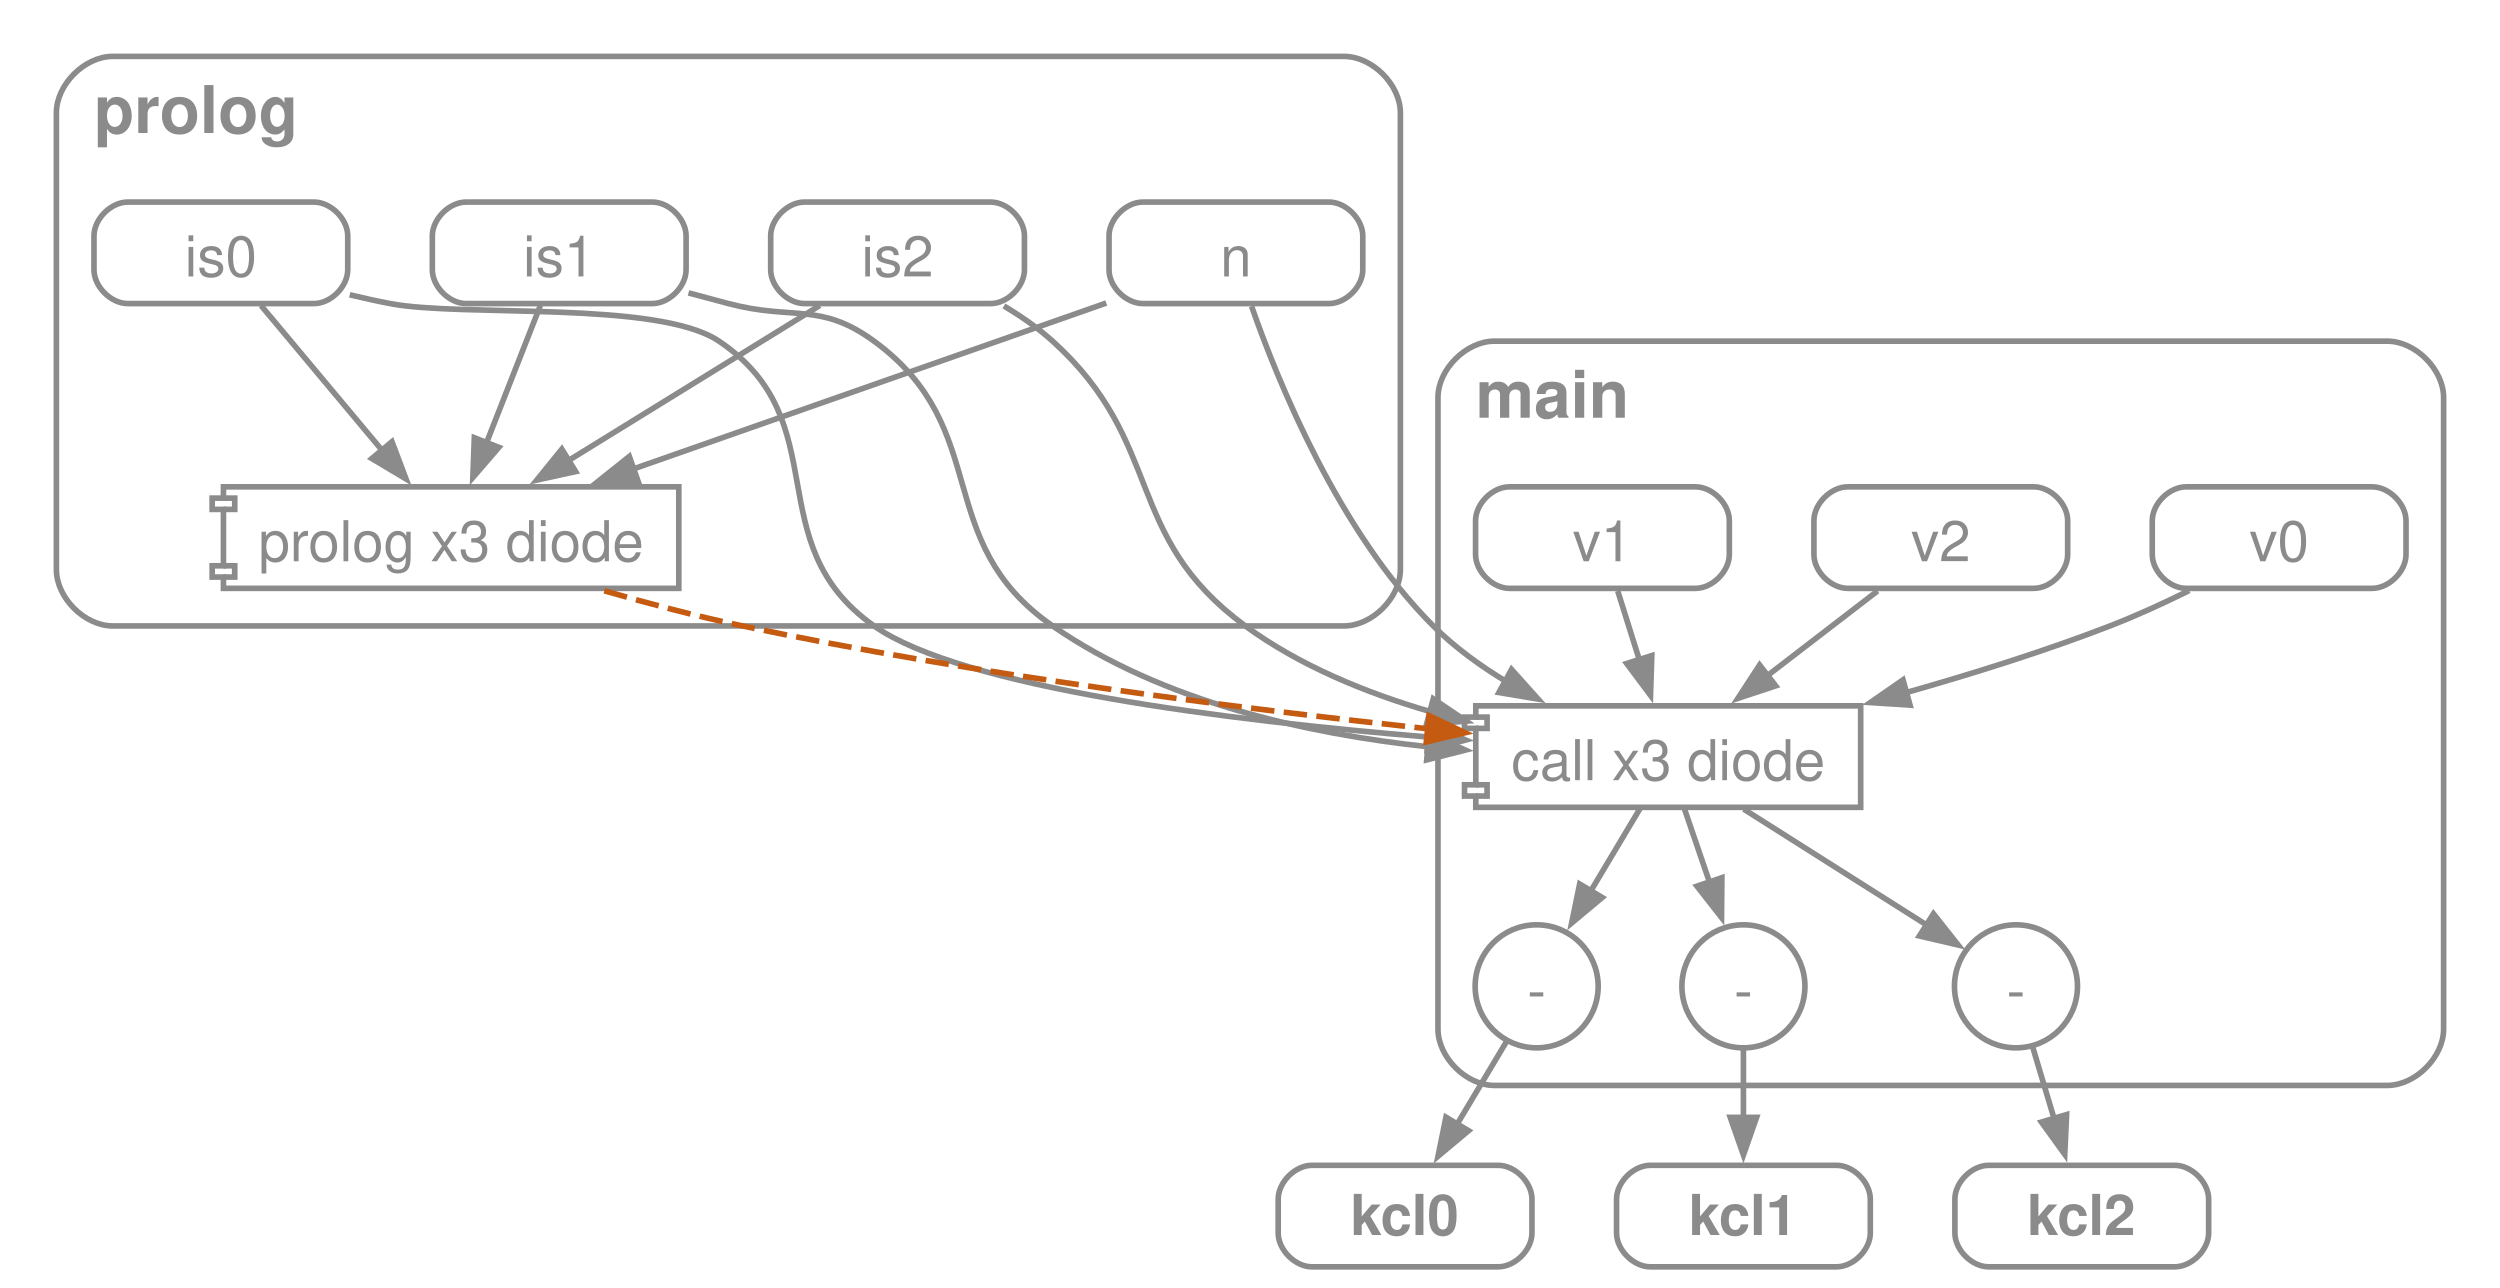
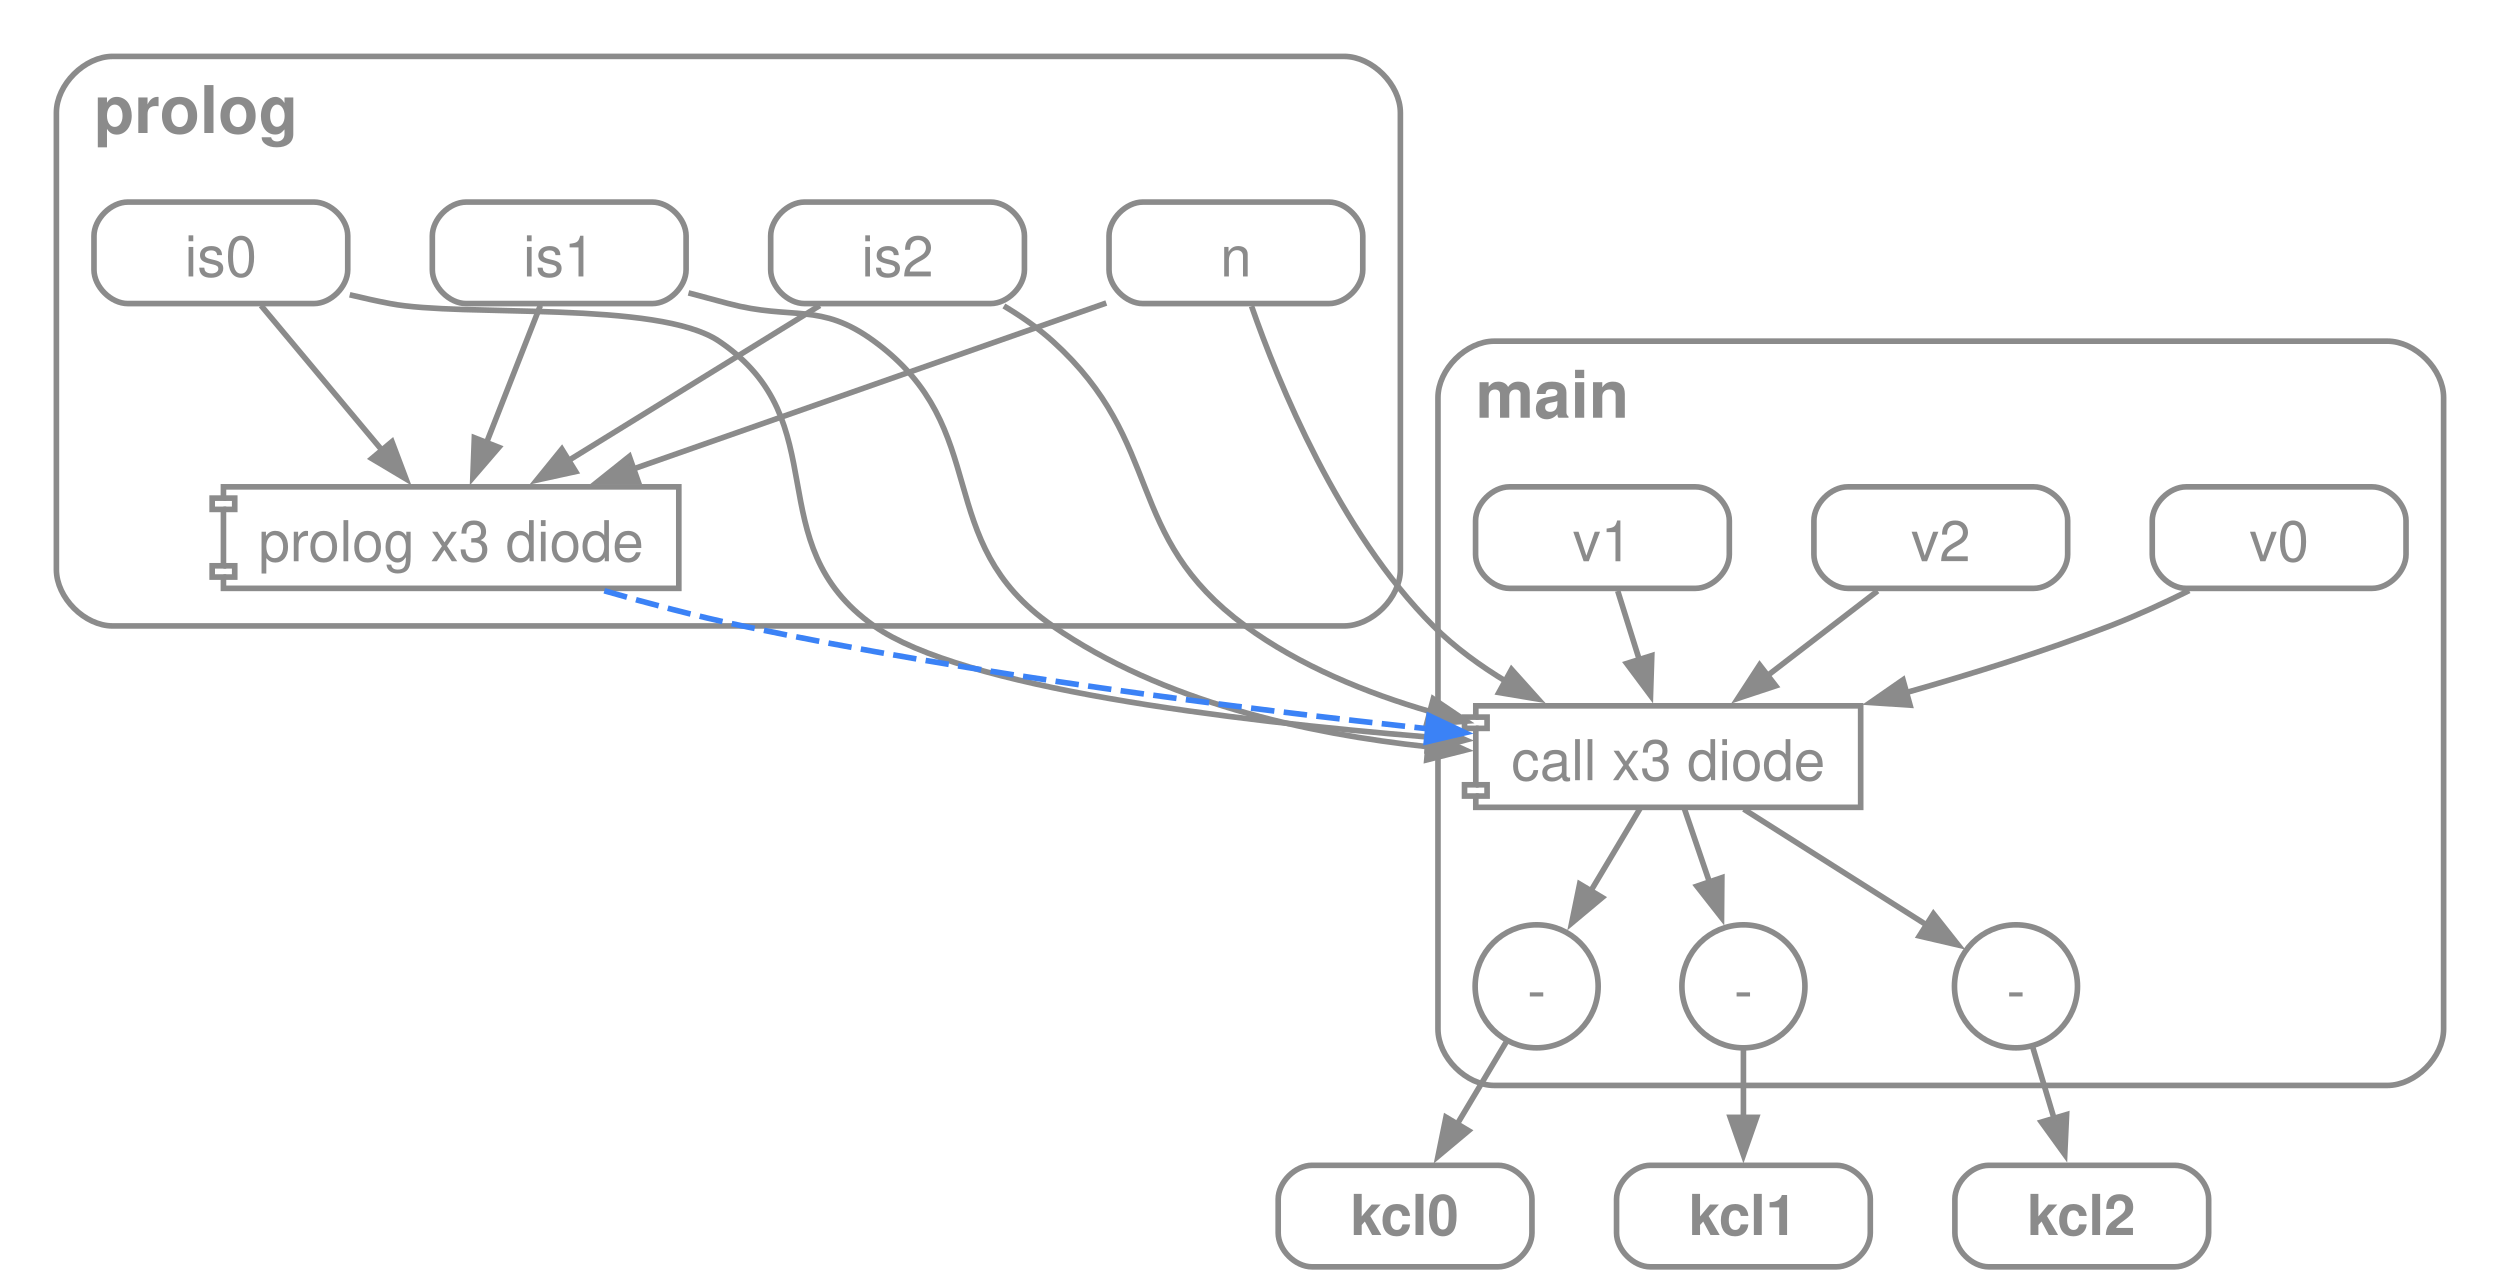
<svg xmlns="http://www.w3.org/2000/svg" width="532pt" height="274pt" viewBox="0.00 0.00 532.00 274.00">
  <g id="graph0" class="graph" transform="scale(1 1) rotate(0) translate(4 269.58)">
    <g id="clust1" class="cluster">
      <path fill="none" stroke="#8b8b8b" stroke-width="1.2" d="M20,-136.38C20,-136.38 282,-136.38 282,-136.38 288,-136.38 294,-142.38 294,-148.38 294,-148.38 294,-245.58 294,-245.58 294,-251.58 288,-257.58 282,-257.58 282,-257.58 20,-257.58 20,-257.58 14,-257.58 8,-251.58 8,-245.58 8,-245.58 8,-148.38 8,-148.38 8,-142.38 14,-136.38 20,-136.38" />
      <text xml:space="preserve" text-anchor="start" x="16" y="-241.28" font-family="Helvetica,Arial,sans-serif" font-weight="bold" font-size="14.00" fill="#8b8b8b">prolog</text>
    </g>
    <g id="clust2" class="cluster">
      <path fill="none" stroke="#8b8b8b" stroke-width="1.2" d="M314,-38.6C314,-38.6 504,-38.6 504,-38.6 510,-38.6 516,-44.6 516,-50.6 516,-50.6 516,-184.98 516,-184.98 516,-190.98 510,-196.98 504,-196.98 504,-196.98 314,-196.98 314,-196.98 308,-196.98 302,-190.98 302,-184.98 302,-184.98 302,-50.6 302,-50.6 302,-44.6 308,-38.6 314,-38.6" />
      <text xml:space="preserve" text-anchor="start" x="310" y="-180.68" font-family="Helvetica,Arial,sans-serif" font-weight="bold" font-size="14.00" fill="#8b8b8b">main</text>
    </g>
    <g id="node1" class="node">
      <path fill="none" stroke="#8b8b8b" stroke-width="1.2" d="M62.8,-226.58C62.8,-226.58 23.2,-226.58 23.2,-226.58 19.6,-226.58 16,-222.98 16,-219.38 16,-219.38 16,-212.18 16,-212.18 16,-208.58 19.6,-204.98 23.2,-204.98 23.2,-204.98 62.8,-204.98 62.8,-204.98 66.4,-204.98 70,-208.58 70,-212.18 70,-212.18 70,-219.38 70,-219.38 70,-222.98 66.4,-226.58 62.8,-226.58" />
      <text xml:space="preserve" text-anchor="middle" x="43" y="-210.75" font-family="Helvetica,Arial,sans-serif" font-size="12.00" fill="#8b8b8b">is0</text>
    </g>
    <g id="node5" class="node">
      <polygon fill="none" stroke="#8b8b8b" stroke-width="1.2" points="140.45,-165.98 43.55,-165.98 43.55,-163.58 41.15,-163.58 41.15,-161.18 43.55,-161.18 43.55,-149.18 41.15,-149.18 41.15,-146.78 43.55,-146.78 43.55,-144.38 140.45,-144.38 140.45,-165.98" />
      <polyline fill="none" stroke="#8b8b8b" stroke-width="1.2" points="43.55,-163.58 45.95,-163.58 45.95,-161.18 43.55,-161.18" />
      <polyline fill="none" stroke="#8b8b8b" stroke-width="1.2" points="43.55,-149.18 45.95,-149.18 45.95,-146.78 43.55,-146.78" />
      <text xml:space="preserve" text-anchor="middle" x="92" y="-150.15" font-family="Helvetica,Arial,sans-serif" font-size="12.00" fill="#8b8b8b">prolog x3 diode</text>
    </g>
    <g id="edge1" class="edge">
      <path fill="none" stroke="#8b8b8b" stroke-width="1.2" d="M51.54,-204.57C58.63,-196.08 68.89,-183.81 77.31,-173.75" />
      <polygon fill="#8b8b8b" stroke="#8b8b8b" stroke-width="1.2" points="79.41,-175.59 82.4,-167.66 75.12,-172 79.41,-175.59" />
    </g>
    <g id="node9" class="node">
      <polygon fill="none" stroke="#8b8b8b" stroke-width="1.2" points="391.95,-119.38 310.05,-119.38 310.05,-116.98 307.65,-116.98 307.65,-114.58 310.05,-114.58 310.05,-102.58 307.65,-102.58 307.65,-100.18 310.05,-100.18 310.05,-97.78 391.95,-97.78 391.95,-119.38" />
      <polyline fill="none" stroke="#8b8b8b" stroke-width="1.2" points="310.05,-116.98 312.45,-116.98 312.45,-114.58 310.05,-114.58" />
      <polyline fill="none" stroke="#8b8b8b" stroke-width="1.2" points="310.05,-102.58 312.45,-102.58 312.45,-100.18 310.05,-100.18" />
      <text xml:space="preserve" text-anchor="middle" x="351" y="-103.55" font-family="Helvetica,Arial,sans-serif" font-size="12.00" fill="#8b8b8b">call x3 diode</text>
    </g>
    <g id="edge7" class="edge">
      <path fill="none" stroke="#8b8b8b" stroke-width="1.2" d="M70.42,-206.85C73.3,-206.16 76.2,-205.51 79,-204.98 94.38,-202.02 136.02,-205.73 149,-196.98 174.43,-179.84 156.95,-154.06 182,-136.38 200.57,-123.26 257.36,-116.25 300.02,-112.73" />
      <polygon fill="#8b8b8b" stroke="#8b8b8b" stroke-width="1.2" points="300.14,-115.53 307.9,-112.11 299.7,-109.95 300.14,-115.53" />
    </g>
    <g id="node2" class="node">
      <path fill="none" stroke="#8b8b8b" stroke-width="1.2" d="M134.8,-226.58C134.8,-226.58 95.2,-226.58 95.2,-226.58 91.6,-226.58 88,-222.98 88,-219.38 88,-219.38 88,-212.18 88,-212.18 88,-208.58 91.6,-204.98 95.2,-204.98 95.2,-204.98 134.8,-204.98 134.8,-204.98 138.4,-204.98 142,-208.58 142,-212.18 142,-212.18 142,-219.38 142,-219.38 142,-222.98 138.4,-226.58 134.8,-226.58" />
      <text xml:space="preserve" text-anchor="middle" x="115" y="-210.75" font-family="Helvetica,Arial,sans-serif" font-size="12.00" fill="#8b8b8b">is1</text>
    </g>
    <g id="edge3" class="edge">
      <path fill="none" stroke="#8b8b8b" stroke-width="1.2" d="M110.99,-204.57C107.83,-196.5 103.32,-185.02 99.49,-175.26" />
      <polygon fill="#8b8b8b" stroke="#8b8b8b" stroke-width="1.2" points="102.15,-174.38 96.62,-167.96 96.94,-176.43 102.15,-174.38" />
    </g>
    <g id="edge10" class="edge">
      <path fill="none" stroke="#8b8b8b" stroke-width="1.2" d="M142.51,-207.25C145.37,-206.48 148.25,-205.71 151,-204.98 164.75,-201.33 170.52,-205.38 182,-196.98 207.66,-178.21 193.87,-154.49 220,-136.38 243.26,-120.25 274.08,-113.41 299.98,-110.66" />
      <polygon fill="#8b8b8b" stroke="#8b8b8b" stroke-width="1.2" points="300.11,-113.46 307.83,-109.96 299.61,-107.88 300.11,-113.46" />
    </g>
    <g id="node3" class="node">
      <path fill="none" stroke="#8b8b8b" stroke-width="1.2" d="M206.8,-226.58C206.8,-226.58 167.2,-226.58 167.2,-226.58 163.6,-226.58 160,-222.98 160,-219.38 160,-219.38 160,-212.18 160,-212.18 160,-208.58 163.6,-204.98 167.2,-204.98 167.2,-204.98 206.8,-204.98 206.8,-204.98 210.4,-204.98 214,-208.58 214,-212.18 214,-212.18 214,-219.38 214,-219.38 214,-222.98 210.4,-226.58 206.8,-226.58" />
      <text xml:space="preserve" text-anchor="middle" x="187" y="-210.75" font-family="Helvetica,Arial,sans-serif" font-size="12.00" fill="#8b8b8b">is2</text>
    </g>
    <g id="edge4" class="edge">
      <path fill="none" stroke="#8b8b8b" stroke-width="1.2" d="M170.45,-204.57C155.69,-195.47 133.88,-182.01 116.99,-171.59" />
      <polygon fill="#8b8b8b" stroke="#8b8b8b" stroke-width="1.2" points="118.5,-169.23 110.22,-167.42 115.56,-174 118.5,-169.23" />
    </g>
    <g id="edge11" class="edge">
      <path fill="none" stroke="#8b8b8b" stroke-width="1.2" d="M209.63,-204.47C213.3,-202.28 216.91,-199.77 220,-196.98 244.12,-175.16 234.78,-155.61 261,-136.38 272.54,-127.92 286.74,-122.11 300.42,-118.13" />
      <polygon fill="#8b8b8b" stroke="#8b8b8b" stroke-width="1.2" points="301,-120.87 308.02,-116.12 299.57,-115.46 301,-120.87" />
    </g>
    <g id="node4" class="node">
      <path fill="none" stroke="#8b8b8b" stroke-width="1.2" d="M278.8,-226.58C278.8,-226.58 239.2,-226.58 239.2,-226.58 235.6,-226.58 232,-222.98 232,-219.38 232,-219.38 232,-212.18 232,-212.18 232,-208.58 235.6,-204.98 239.2,-204.98 239.2,-204.98 278.8,-204.98 278.8,-204.98 282.4,-204.98 286,-208.58 286,-212.18 286,-212.18 286,-219.38 286,-219.38 286,-222.98 282.4,-226.58 278.8,-226.58" />
      <text xml:space="preserve" text-anchor="middle" x="259" y="-210.75" font-family="Helvetica,Arial,sans-serif" font-size="12.00" fill="#8b8b8b">n</text>
    </g>
    <g id="edge2" class="edge">
      <path fill="none" stroke="#8b8b8b" stroke-width="1.2" d="M231.42,-205.1C203.97,-195.47 161.59,-180.6 130.76,-169.78" />
      <polygon fill="#8b8b8b" stroke="#8b8b8b" stroke-width="1.2" points="131.78,-167.17 123.3,-167.16 129.92,-172.45 131.78,-167.17" />
    </g>
    <g id="edge8" class="edge">
      <path fill="none" stroke="#8b8b8b" stroke-width="1.2" d="M262.33,-204.43C268,-188.18 280.91,-156.47 301,-136.38 305.54,-131.84 311.01,-127.87 316.64,-124.48" />
      <polygon fill="#8b8b8b" stroke="#8b8b8b" stroke-width="1.2" points="317.66,-127.12 323.32,-120.81 314.96,-122.21 317.66,-127.12" />
    </g>
    <g id="edge12" class="edge">
-       <path fill="none" stroke="#c55a11" stroke-width="1.2" stroke-dasharray="5,2" d="M124.6,-143.86C134.02,-141.14 144.36,-138.41 154,-136.38 203.15,-126.04 260.07,-118.79 300.05,-114.47" />
-       <polygon fill="#c55a11" stroke="#c55a11" stroke-width="1.2" points="300.11,-117.27 307.77,-113.65 299.52,-111.71 300.11,-117.27" />
+       <path fill="none" stroke="#3b82f6" stroke-width="1.2" stroke-dasharray="5,2" d="M124.6,-143.86C134.02,-141.14 144.36,-138.41 154,-136.38 203.15,-126.04 260.07,-118.79 300.05,-114.47" />
+       <polygon fill="#3b82f6" stroke="#3b82f6" stroke-width="1.2" points="300.11,-117.27 307.77,-113.65 299.52,-111.71 300.11,-117.27" />
    </g>
    <g id="node6" class="node">
      <path fill="none" stroke="#8b8b8b" stroke-width="1.2" d="M500.8,-165.98C500.8,-165.98 461.2,-165.98 461.2,-165.98 457.6,-165.98 454,-162.38 454,-158.78 454,-158.78 454,-151.58 454,-151.58 454,-147.98 457.6,-144.38 461.2,-144.38 461.2,-144.38 500.8,-144.38 500.8,-144.38 504.4,-144.38 508,-147.98 508,-151.58 508,-151.58 508,-158.78 508,-158.78 508,-162.38 504.4,-165.98 500.8,-165.98" />
      <text xml:space="preserve" text-anchor="middle" x="481" y="-150.15" font-family="Helvetica,Arial,sans-serif" font-size="12.00" fill="#8b8b8b">v0</text>
    </g>
    <g id="edge5" class="edge">
      <path fill="none" stroke="#8b8b8b" stroke-width="1.2" d="M461.86,-143.91C456.49,-141.25 450.59,-138.54 445,-136.38 431.1,-131.01 415.69,-126.18 401.43,-122.14" />
      <polygon fill="#8b8b8b" stroke="#8b8b8b" stroke-width="1.2" points="402.46,-119.52 394,-120.08 400.96,-124.91 402.46,-119.52" />
    </g>
    <g id="node7" class="node">
      <path fill="none" stroke="#8b8b8b" stroke-width="1.2" d="M356.8,-165.98C356.8,-165.98 317.2,-165.98 317.2,-165.98 313.6,-165.98 310,-162.38 310,-158.78 310,-158.78 310,-151.58 310,-151.58 310,-147.98 313.6,-144.38 317.2,-144.38 317.2,-144.38 356.8,-144.38 356.8,-144.38 360.4,-144.38 364,-147.98 364,-151.58 364,-151.58 364,-158.78 364,-158.78 364,-162.38 360.4,-165.98 356.8,-165.98" />
      <text xml:space="preserve" text-anchor="middle" x="337" y="-150.15" font-family="Helvetica,Arial,sans-serif" font-size="12.00" fill="#8b8b8b">v1</text>
    </g>
    <g id="edge6" class="edge">
      <path fill="none" stroke="#8b8b8b" stroke-width="1.2" d="M340.25,-143.83C341.63,-139.44 343.28,-134.17 344.87,-129.1" />
      <polygon fill="#8b8b8b" stroke="#8b8b8b" stroke-width="1.2" points="347.5,-130.07 347.23,-121.6 342.16,-128.39 347.5,-130.07" />
    </g>
    <g id="node8" class="node">
      <path fill="none" stroke="#8b8b8b" stroke-width="1.2" d="M428.8,-165.98C428.8,-165.98 389.2,-165.98 389.2,-165.98 385.6,-165.98 382,-162.38 382,-158.78 382,-158.78 382,-151.58 382,-151.58 382,-147.98 385.6,-144.38 389.2,-144.38 389.2,-144.38 428.8,-144.38 428.8,-144.38 432.4,-144.38 436,-147.98 436,-151.58 436,-151.58 436,-158.78 436,-158.78 436,-162.38 432.4,-165.98 428.8,-165.98" />
      <text xml:space="preserve" text-anchor="middle" x="409" y="-150.15" font-family="Helvetica,Arial,sans-serif" font-size="12.00" fill="#8b8b8b">v2</text>
    </g>
    <g id="edge9" class="edge">
      <path fill="none" stroke="#8b8b8b" stroke-width="1.2" d="M395.55,-143.83C388.52,-138.43 379.76,-131.7 371.88,-125.63" />
      <polygon fill="#8b8b8b" stroke="#8b8b8b" stroke-width="1.2" points="373.87,-123.63 365.82,-120.97 370.45,-128.07 373.87,-123.63" />
    </g>
    <g id="node10" class="node">
      <ellipse fill="none" stroke="#8b8b8b" stroke-width="1.2" cx="323" cy="-59.69" rx="13.09" ry="13.09" />
      <text xml:space="preserve" text-anchor="middle" x="323" y="-54.66" font-family="Helvetica,Arial,sans-serif" font-size="12.00" fill="#8b8b8b">-</text>
    </g>
    <g id="edge13" class="edge">
      <path fill="none" stroke="#8b8b8b" stroke-width="1.2" d="M345.06,-97.63C342,-92.5 338.15,-86.07 334.54,-80.01" />
      <polygon fill="#8b8b8b" stroke="#8b8b8b" stroke-width="1.2" points="336.95,-78.59 330.45,-73.16 332.15,-81.46 336.95,-78.59" />
    </g>
    <g id="node11" class="node">
      <ellipse fill="none" stroke="#8b8b8b" stroke-width="1.2" cx="367" cy="-59.69" rx="13.09" ry="13.09" />
      <text xml:space="preserve" text-anchor="middle" x="367" y="-54.66" font-family="Helvetica,Arial,sans-serif" font-size="12.00" fill="#8b8b8b">-</text>
    </g>
    <g id="edge14" class="edge">
      <path fill="none" stroke="#8b8b8b" stroke-width="1.2" d="M354.39,-97.63C355.99,-92.95 357.96,-87.17 359.87,-81.59" />
      <polygon fill="#8b8b8b" stroke="#8b8b8b" stroke-width="1.2" points="362.41,-82.81 362.34,-74.33 357.11,-81 362.41,-82.81" />
    </g>
    <g id="node12" class="node">
      <ellipse fill="none" stroke="#8b8b8b" stroke-width="1.2" cx="425" cy="-59.69" rx="13.09" ry="13.09" />
      <text xml:space="preserve" text-anchor="middle" x="425" y="-54.66" font-family="Helvetica,Arial,sans-serif" font-size="12.00" fill="#8b8b8b">-</text>
    </g>
    <g id="edge15" class="edge">
      <path fill="none" stroke="#8b8b8b" stroke-width="1.2" d="M367.06,-97.4C378.55,-90.12 394.06,-80.29 406.15,-72.64" />
      <polygon fill="#8b8b8b" stroke="#8b8b8b" stroke-width="1.2" points="407.44,-75.13 412.7,-68.48 404.44,-70.4 407.44,-75.13" />
    </g>
    <g id="node13" class="node">
      <path fill="none" stroke="#8b8b8b" stroke-width="1.2" d="M314.8,-21.6C314.8,-21.6 275.2,-21.6 275.2,-21.6 271.6,-21.6 268,-18 268,-14.4 268,-14.4 268,-7.2 268,-7.2 268,-3.6 271.6,0 275.2,0 275.2,0 314.8,0 314.8,0 318.4,0 322,-3.6 322,-7.2 322,-7.2 322,-14.4 322,-14.4 322,-18 318.4,-21.6 314.8,-21.6" />
      <text xml:space="preserve" text-anchor="start" x="283.38" y="-6.77" font-family="Helvetica,Arial,sans-serif" font-weight="bold" font-size="12.00" fill="#8b8b8b">kcl0</text>
    </g>
    <g id="edge16" class="edge">
      <path fill="none" stroke="#8b8b8b" stroke-width="1.2" d="M316.51,-47.81C313.38,-42.58 309.54,-36.16 305.98,-30.19" />
      <polygon fill="#8b8b8b" stroke="#8b8b8b" stroke-width="1.2" points="308.51,-28.97 302.01,-23.53 303.7,-31.84 308.51,-28.97" />
    </g>
    <g id="node14" class="node">
      <path fill="none" stroke="#8b8b8b" stroke-width="1.2" d="M386.8,-21.6C386.8,-21.6 347.2,-21.6 347.2,-21.6 343.6,-21.6 340,-18 340,-14.4 340,-14.4 340,-7.2 340,-7.2 340,-3.6 343.6,0 347.2,0 347.2,0 386.8,0 386.8,0 390.4,0 394,-3.6 394,-7.2 394,-7.2 394,-14.4 394,-14.4 394,-18 390.4,-21.6 386.8,-21.6" />
      <text xml:space="preserve" text-anchor="start" x="355.38" y="-6.77" font-family="Helvetica,Arial,sans-serif" font-weight="bold" font-size="12.00" fill="#8b8b8b">kcl1</text>
    </g>
    <g id="edge17" class="edge">
      <path fill="none" stroke="#8b8b8b" stroke-width="1.2" d="M367,-46.37C367,-41.86 367,-36.63 367,-31.63" />
      <polygon fill="#8b8b8b" stroke="#8b8b8b" stroke-width="1.2" points="369.8,-31.8 367,-23.8 364.2,-31.8 369.8,-31.8" />
    </g>
    <g id="node15" class="node">
      <path fill="none" stroke="#8b8b8b" stroke-width="1.2" d="M458.8,-21.6C458.8,-21.6 419.2,-21.6 419.2,-21.6 415.6,-21.6 412,-18 412,-14.4 412,-14.4 412,-7.2 412,-7.2 412,-3.6 415.6,0 419.2,0 419.2,0 458.8,0 458.8,0 462.4,0 466,-3.6 466,-7.2 466,-7.2 466,-14.4 466,-14.4 466,-18 462.4,-21.6 458.8,-21.6" />
      <text xml:space="preserve" text-anchor="start" x="427.38" y="-6.77" font-family="Helvetica,Arial,sans-serif" font-weight="bold" font-size="12.00" fill="#8b8b8b">kcl2</text>
    </g>
    <g id="edge18" class="edge">
      <path fill="none" stroke="#8b8b8b" stroke-width="1.2" d="M428.53,-46.86C429.95,-42.11 431.62,-36.51 433.21,-31.2" />
      <polygon fill="#8b8b8b" stroke="#8b8b8b" stroke-width="1.2" points="435.77,-32.4 435.38,-23.93 430.41,-30.8 435.77,-32.4" />
    </g>
  </g>
</svg>
